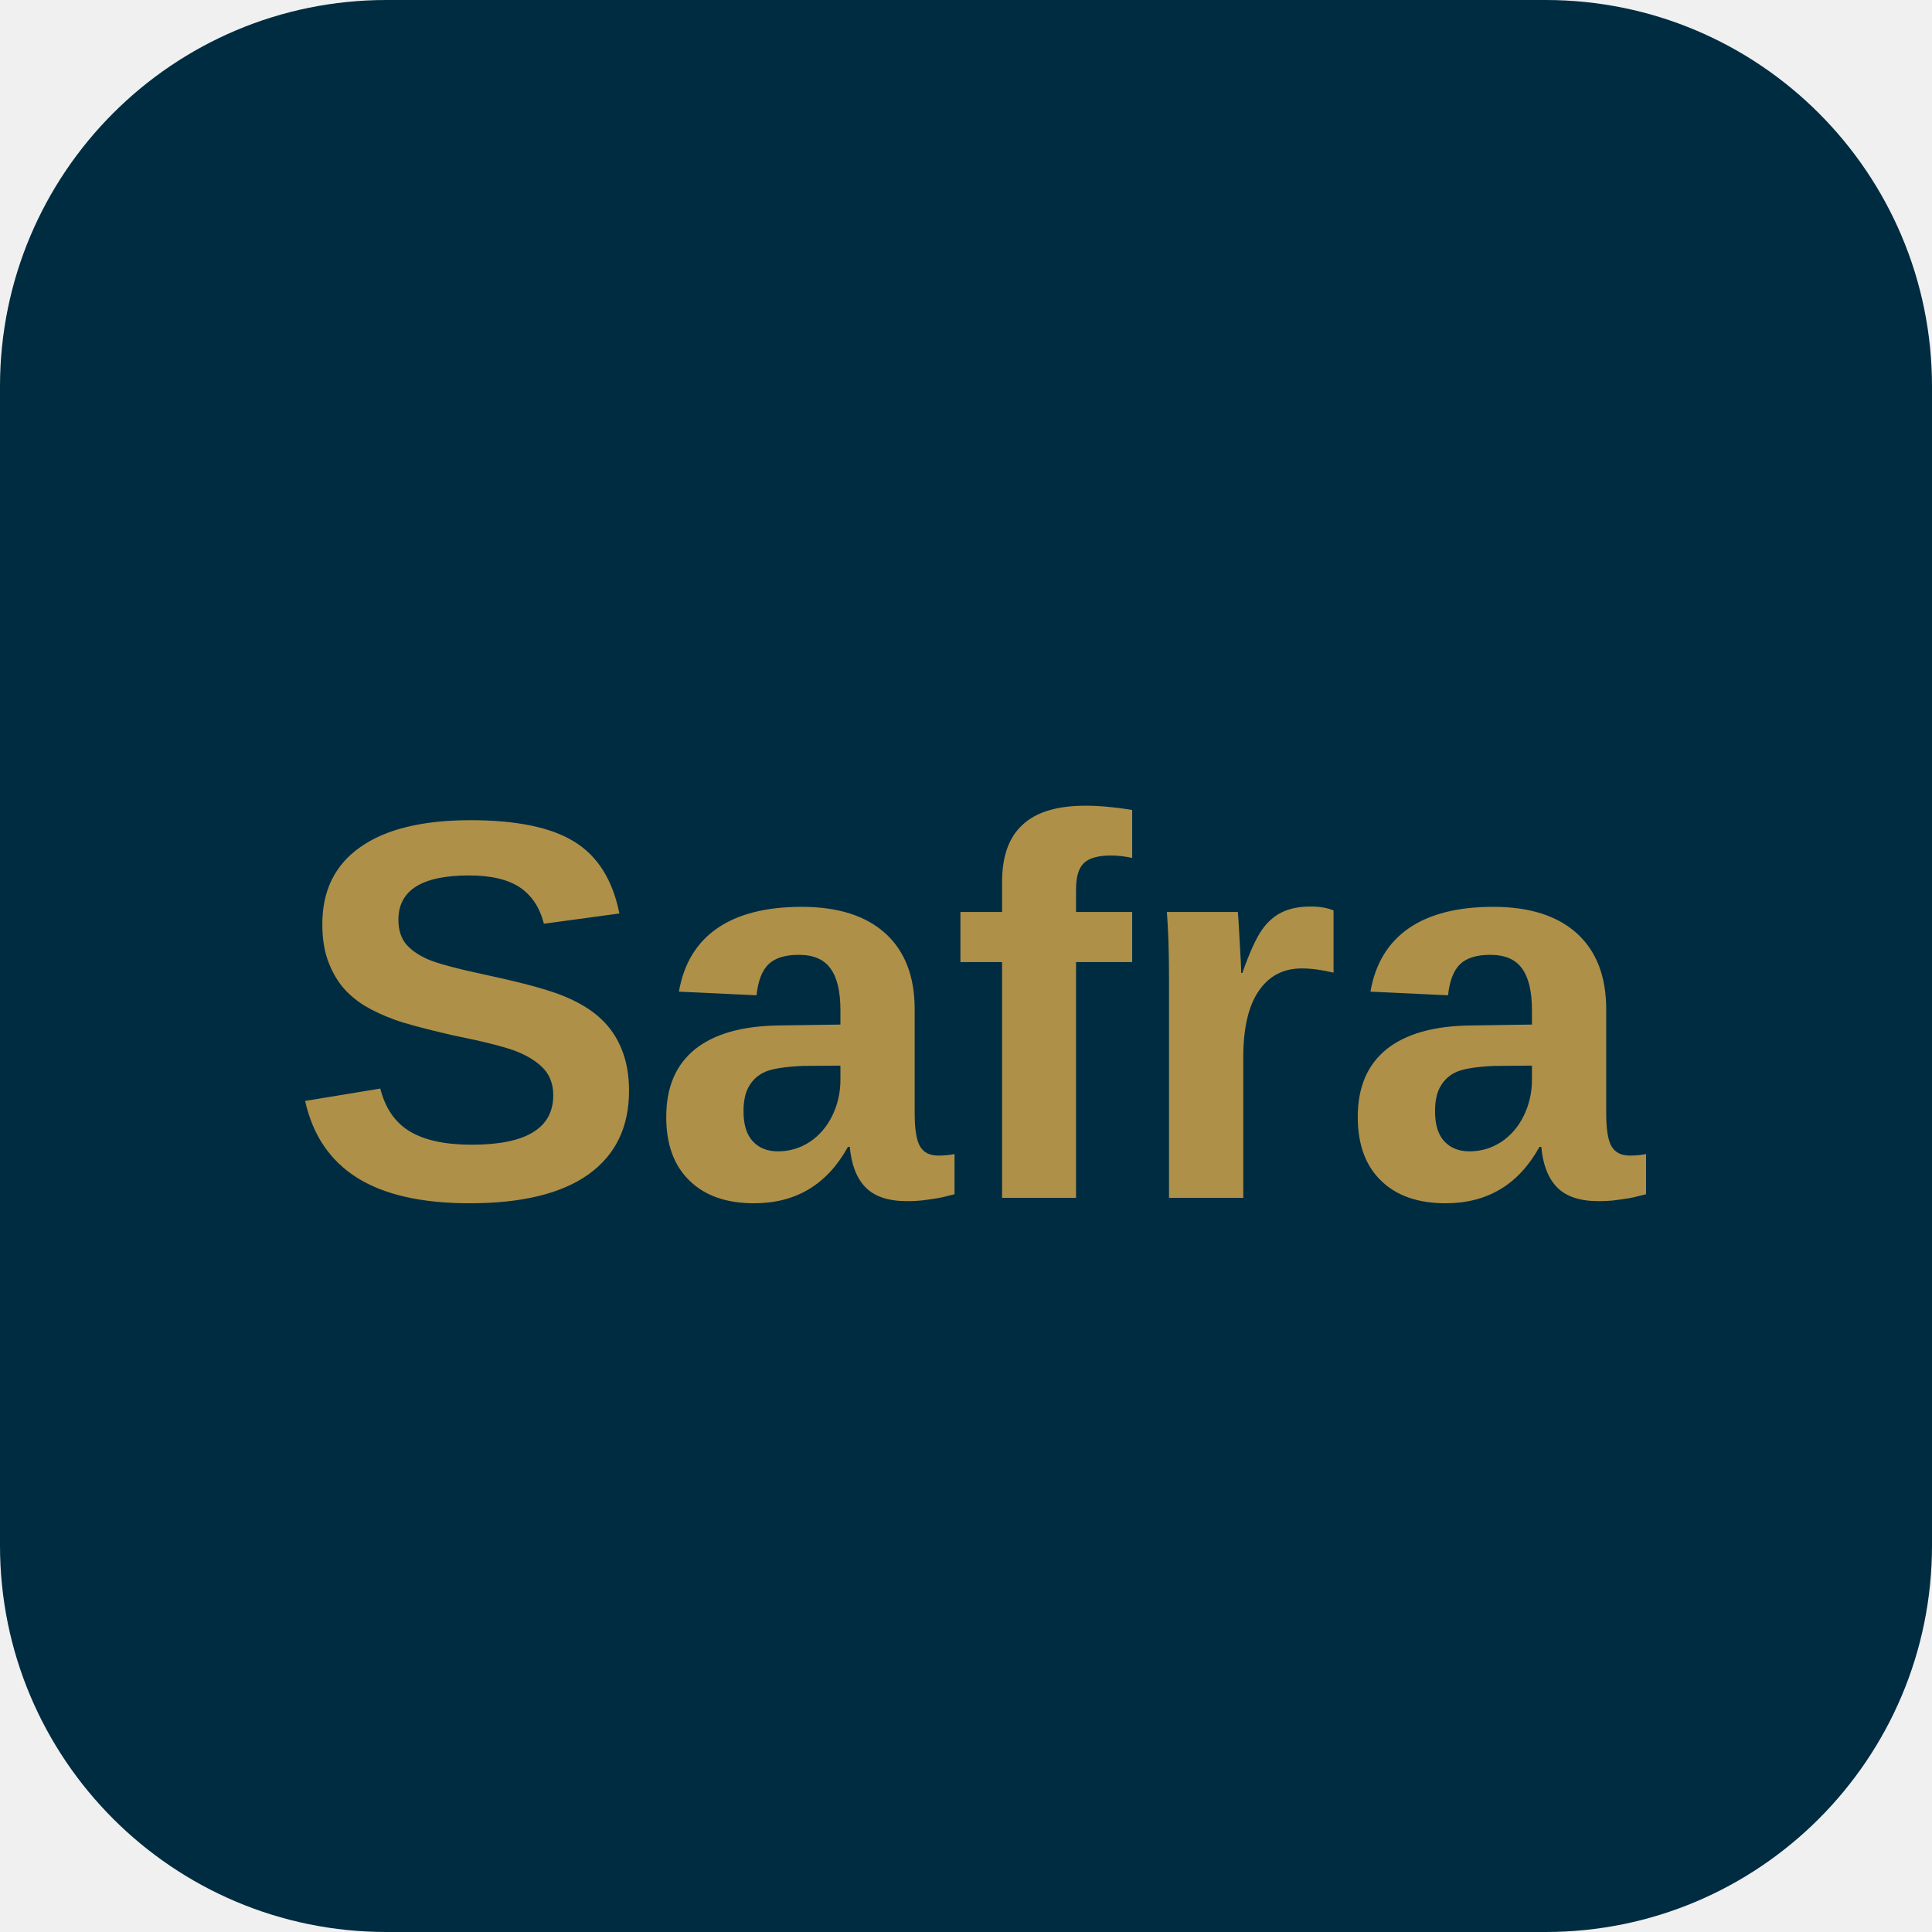
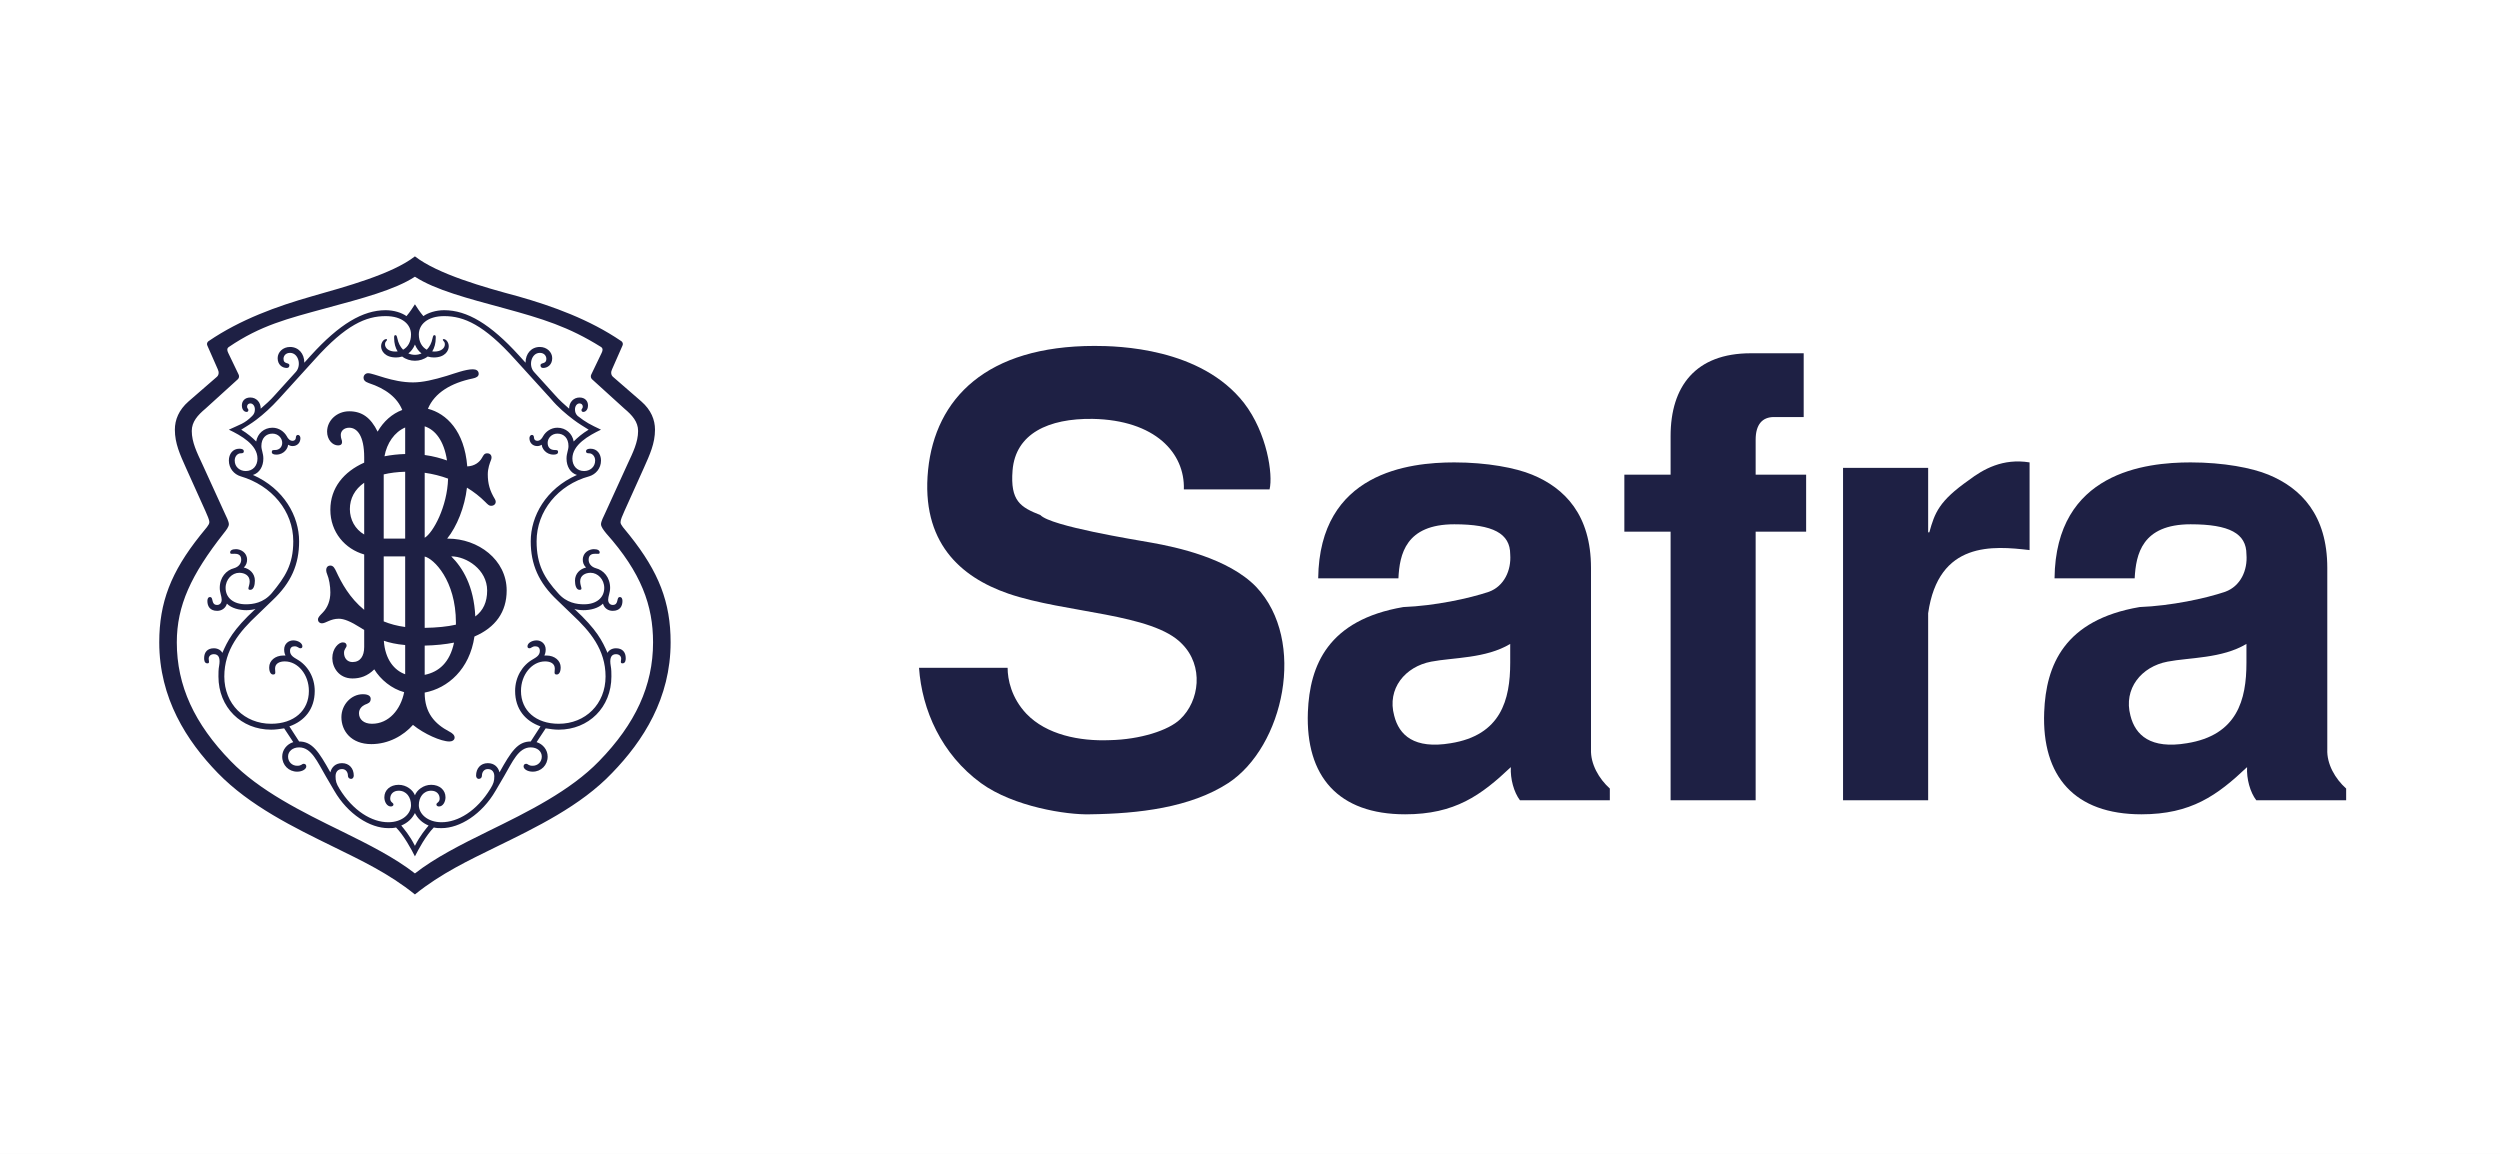
- <svg xmlns="http://www.w3.org/2000/svg" width="100" height="100" viewBox="0 0 100 100" fill="none">
-   <rect width="100" height="100" rx="20" fill="#002C41" />
-   <text x="50" y="62" font-family="Arial, sans-serif" font-size="28" font-weight="bold" fill="#AF9049" text-anchor="middle">Safra</text>
+ <svg xmlns="http://www.w3.org/2000/svg" width="130" height="60" viewBox="0 0 130 60" fill="none">
+   <rect width="130" height="60" fill="white" />
+   <path fill-rule="evenodd" clip-rule="evenodd" d="M61.56 25.449C61.622 23.564 60.076 21.845 56.819 21.782C54.516 21.749 52.806 22.549 52.653 24.461C52.527 26.056 53.064 26.373 54.102 26.785C54.643 27.363 59.004 28.064 59.882 28.22C61.148 28.446 63.87 29.018 65.319 30.515C67.975 33.322 66.744 38.838 63.87 40.719C61.905 41.994 59.224 42.313 56.664 42.344C55.495 42.378 52.713 41.961 51.007 40.719C48.955 39.218 47.942 36.923 47.789 34.726H52.396C52.396 35.33 52.589 36.287 53.375 37.118C54.416 38.204 56.129 38.552 57.707 38.488C59.288 38.456 60.77 37.98 61.37 37.4C62.381 36.448 62.603 34.627 61.465 33.483C59.946 31.888 55.4 31.888 52.431 30.868C49.931 30.005 47.883 28.186 48.261 24.43C48.639 20.729 51.29 17.988 56.918 17.988C58.146 17.988 62.444 18.084 64.689 20.955C65.89 22.515 66.205 24.683 66.017 25.449H61.56Z" fill="#1E2044" />
+   <path fill-rule="evenodd" clip-rule="evenodd" d="M78.531 33.483C77.267 34.247 75.565 34.186 74.424 34.405C73.068 34.663 72.114 35.809 72.498 37.214C72.752 38.231 73.536 38.965 75.434 38.648C78.055 38.231 78.531 36.383 78.531 34.469V33.483ZM79.037 41.613C78.722 41.199 78.531 40.497 78.563 39.891C77.015 41.356 75.656 42.344 73.068 42.344C69.589 42.344 67.883 40.37 68.01 37.022C68.105 34.597 69.052 32.239 72.972 31.567C74.612 31.502 76.379 31.124 77.426 30.772C78.213 30.483 78.595 29.656 78.531 28.825C78.531 27.743 77.643 27.263 75.622 27.263C73.094 27.263 72.778 28.825 72.718 30.072H68.546C68.613 24.556 73.287 24.045 75.622 24.045C77.331 24.045 78.815 24.329 79.67 24.683C81.376 25.383 82.732 26.785 82.732 29.53V38.966C82.702 39.73 83.146 40.497 83.711 41.004V41.613H79.037Z" fill="#1E2044" />
+   <path fill-rule="evenodd" clip-rule="evenodd" d="M84.466 24.683H86.871V22.673C86.871 20.094 88.167 18.37 91.04 18.37H93.792V21.686H92.245C91.644 21.686 91.294 22.071 91.294 22.864V24.683H93.919V27.647H91.294V41.613H86.871V27.647H84.466V24.683Z" fill="#1E2044" />
+   <path fill-rule="evenodd" clip-rule="evenodd" d="M95.838 24.329H100.264V27.681H100.325C100.608 26.66 100.83 26.056 102.378 24.968C103.137 24.393 104.149 23.82 105.538 24.045V28.604C103.645 28.383 100.799 28.128 100.264 31.889V41.613H95.838V24.329Z" fill="#1E2044" />
+   <path fill-rule="evenodd" clip-rule="evenodd" d="M116.815 33.483C115.551 34.247 113.845 34.186 112.713 34.405C111.354 34.663 110.408 35.809 110.783 37.214C111.037 38.231 111.83 38.965 113.719 38.648C116.343 38.231 116.815 36.383 116.815 34.469V33.483ZM117.326 41.613C117.007 41.199 116.815 40.497 116.848 39.891C115.299 41.356 113.943 42.344 111.354 42.344C107.876 42.344 106.166 40.37 106.298 37.022C106.392 34.597 107.336 32.239 111.258 31.567C112.901 31.502 114.671 31.124 115.711 30.772C116.507 30.483 116.884 29.656 116.815 28.825C116.815 27.743 115.933 27.263 113.911 27.263C111.381 27.263 111.069 28.825 111.003 30.072H106.836C106.896 24.556 111.569 24.045 113.911 24.045C115.618 24.045 117.102 24.329 117.957 24.683C119.658 25.383 121.019 26.785 121.019 29.53V38.966C120.987 39.73 121.43 40.497 122 41.004V41.613H117.326Z" fill="#1E2044" />
+   <path fill-rule="evenodd" clip-rule="evenodd" d="M24.715 32.056C24.644 30.471 24.05 29.51 23.464 28.931H23.471C24.249 28.931 25.332 29.614 25.332 30.706C25.332 31.309 25.127 31.749 24.715 32.056ZM22.084 35.092V33.571C22.646 33.558 23.155 33.506 23.61 33.416C23.391 34.452 22.818 34.943 22.084 35.092ZM19.96 33.319C20.247 33.419 20.604 33.501 21.069 33.542V35.061C20.508 34.862 20.024 34.295 19.96 33.319ZM19.953 28.931H21.069V32.604C20.652 32.549 20.282 32.448 19.953 32.313V28.931ZM18.193 26.473C18.193 25.923 18.444 25.446 18.938 25.102V27.794C18.465 27.521 18.193 27.02 18.193 26.473ZM21.069 22.229V23.609C20.695 23.619 20.334 23.66 19.993 23.727C20.116 23.041 20.511 22.471 21.069 22.229ZM23.244 23.944C22.932 23.835 22.554 23.723 22.084 23.66V22.169C22.628 22.348 23.087 22.908 23.244 23.944ZM22.084 27.964V24.584C22.508 24.644 22.916 24.747 23.3 24.888C23.26 26.349 22.521 27.704 22.084 27.964ZM19.953 24.669C20.28 24.59 20.652 24.542 21.069 24.531V28.009H19.953V24.669ZM23.707 32.483C23.26 32.585 22.719 32.638 22.084 32.649V28.94C22.548 29.047 23.708 30.174 23.708 32.379C23.708 32.414 23.707 32.448 23.707 32.483ZM23.302 28.009H23.251C23.759 27.377 24.164 26.376 24.282 25.358C24.638 25.574 24.958 25.824 25.23 26.098C25.365 26.235 25.433 26.303 25.535 26.303C25.738 26.303 25.839 26.132 25.738 25.961C25.467 25.518 25.365 25.142 25.365 24.664C25.365 24.357 25.467 24.084 25.535 23.913C25.602 23.743 25.535 23.572 25.332 23.572C25.162 23.572 25.129 23.708 25.061 23.811C24.931 24.04 24.676 24.238 24.297 24.253C24.151 22.408 23.216 21.505 22.252 21.256C22.598 20.424 23.455 19.914 24.587 19.68C24.756 19.646 24.892 19.578 24.892 19.442C24.892 19.271 24.756 19.203 24.587 19.203C24.215 19.203 23.674 19.407 23.234 19.544C22.558 19.749 21.982 19.885 21.475 19.885C20.392 19.885 19.445 19.407 19.14 19.407C19.005 19.407 18.904 19.51 18.904 19.646C18.904 19.749 18.971 19.851 19.174 19.919C20.074 20.214 20.659 20.684 20.917 21.318C20.383 21.516 19.939 21.919 19.636 22.445C19.276 21.712 18.82 21.387 18.159 21.387C17.517 21.387 17.009 21.865 17.009 22.445C17.009 22.855 17.28 23.162 17.584 23.162C17.72 23.162 17.787 23.094 17.787 22.992C17.787 22.855 17.72 22.821 17.72 22.616C17.72 22.411 17.889 22.241 18.159 22.241C18.565 22.241 18.938 22.65 18.938 23.777V24.057C17.873 24.533 17.178 25.371 17.178 26.508C17.178 27.675 17.942 28.548 18.938 28.832V31.712C18.179 31.096 17.753 30.299 17.483 29.716C17.415 29.58 17.347 29.409 17.178 29.409C16.975 29.409 16.908 29.614 17.009 29.853C17.111 30.092 17.178 30.467 17.178 30.809C17.178 31.218 17.043 31.594 16.772 31.867C16.637 32.003 16.535 32.106 16.535 32.208C16.535 32.345 16.637 32.413 16.738 32.413C16.942 32.413 17.178 32.174 17.618 32.174C17.889 32.174 18.227 32.31 18.768 32.652C18.825 32.686 18.881 32.722 18.938 32.759V33.164V33.642C18.938 34.12 18.735 34.427 18.329 34.427C18.058 34.427 17.889 34.222 17.889 33.949C17.889 33.744 18.024 33.676 18.024 33.574C18.024 33.471 17.956 33.403 17.821 33.403C17.618 33.403 17.28 33.71 17.28 34.222C17.28 34.7 17.618 35.28 18.329 35.28C18.731 35.28 19.109 35.157 19.462 34.806C19.79 35.34 20.365 35.817 21.016 35.993C20.837 36.895 20.221 37.636 19.343 37.636C18.904 37.636 18.667 37.397 18.667 37.089C18.667 36.85 18.836 36.714 18.971 36.646C19.14 36.577 19.276 36.543 19.276 36.339C19.276 36.236 19.208 36.099 18.87 36.099C18.261 36.099 17.753 36.646 17.753 37.294C17.753 38.011 18.261 38.694 19.31 38.694C20.203 38.694 20.982 38.252 21.474 37.694C22.052 38.166 22.934 38.557 23.369 38.557C23.505 38.557 23.64 38.489 23.64 38.352C23.64 38.216 23.505 38.114 23.369 38.045C22.591 37.636 22.084 37.055 22.084 36.031V36.014C23.292 35.787 24.422 34.799 24.671 33.099C25.771 32.627 26.347 31.815 26.347 30.706C26.347 29.102 24.858 28.009 23.302 28.009ZM29.053 37.636C27.869 37.636 27.091 36.953 27.091 35.929C27.091 35.075 27.666 34.393 28.343 34.393C28.613 34.393 28.85 34.495 28.85 34.768C28.85 34.939 28.782 35.075 28.951 35.075C29.053 35.075 29.155 34.973 29.155 34.7C29.155 34.359 28.85 34.086 28.41 34.086H28.309C28.376 33.949 28.376 33.812 28.376 33.778C28.376 33.471 28.14 33.3 27.903 33.3C27.666 33.3 27.429 33.437 27.429 33.608C27.429 33.676 27.463 33.71 27.531 33.71C27.632 33.71 27.666 33.608 27.835 33.608C27.97 33.608 28.072 33.676 28.072 33.847C28.072 34.086 27.869 34.188 27.7 34.29C27.159 34.598 26.786 35.212 26.786 35.929C26.786 36.885 27.328 37.499 28.106 37.772L27.598 38.557C26.922 38.557 26.583 39.069 25.974 40.162C25.907 39.889 25.704 39.684 25.365 39.684C24.993 39.684 24.756 39.957 24.756 40.332C24.756 40.435 24.824 40.503 24.892 40.503C24.993 40.503 25.061 40.435 25.061 40.332C25.061 40.162 25.162 39.991 25.365 39.991C25.602 39.991 25.704 40.162 25.704 40.366C25.704 40.605 25.67 40.742 25.501 41.015C24.79 42.176 23.809 42.756 22.963 42.756C22.219 42.756 21.779 42.312 21.779 41.868C21.779 41.459 22.016 41.117 22.422 41.117C22.693 41.117 22.862 41.288 22.862 41.527C22.862 41.732 22.693 41.732 22.693 41.834C22.693 41.903 22.761 41.937 22.828 41.937C23.031 41.937 23.166 41.698 23.166 41.459C23.166 41.083 22.862 40.81 22.422 40.81C22.016 40.81 21.678 41.083 21.576 41.356C21.475 41.083 21.137 40.81 20.731 40.81C20.291 40.81 19.986 41.083 19.986 41.459C19.986 41.698 20.122 41.937 20.325 41.937C20.392 41.937 20.46 41.903 20.46 41.834C20.46 41.732 20.291 41.732 20.291 41.527C20.291 41.288 20.46 41.117 20.731 41.117C21.137 41.117 21.373 41.459 21.373 41.868C21.373 42.312 20.933 42.756 20.189 42.756C19.343 42.756 18.362 42.176 17.652 41.015C17.483 40.742 17.449 40.605 17.449 40.366C17.449 40.162 17.55 39.991 17.787 39.991C17.99 39.991 18.092 40.162 18.092 40.332C18.092 40.435 18.159 40.503 18.261 40.503C18.329 40.503 18.396 40.435 18.396 40.332C18.396 39.957 18.159 39.684 17.787 39.684C17.449 39.684 17.246 39.889 17.178 40.162C16.569 39.069 16.231 38.557 15.554 38.557L15.047 37.772C15.825 37.499 16.366 36.885 16.366 35.929C16.366 35.212 15.994 34.598 15.453 34.29C15.284 34.188 15.081 34.086 15.081 33.847C15.081 33.676 15.182 33.608 15.318 33.608C15.487 33.608 15.521 33.71 15.622 33.71C15.69 33.71 15.724 33.676 15.724 33.608C15.724 33.437 15.487 33.3 15.25 33.3C15.013 33.3 14.776 33.471 14.776 33.778C14.776 33.812 14.776 33.949 14.844 34.086H14.742C14.303 34.086 13.998 34.359 13.998 34.7C13.998 34.973 14.1 35.075 14.201 35.075C14.37 35.075 14.303 34.939 14.303 34.768C14.303 34.495 14.539 34.393 14.81 34.393C15.487 34.393 16.062 35.075 16.062 35.929C16.062 36.953 15.284 37.636 14.1 37.636C12.713 37.636 11.664 36.612 11.664 35.178C11.664 33.778 12.476 32.822 13.389 31.969L14.167 31.218C15.148 30.297 15.554 29.341 15.554 28.146C15.554 26.849 14.776 25.415 13.152 24.698C13.491 24.596 13.694 24.255 13.694 23.845C13.694 23.572 13.592 23.401 13.592 23.196C13.592 22.787 13.829 22.548 14.167 22.548C14.472 22.548 14.675 22.787 14.675 23.026C14.675 23.23 14.539 23.401 14.303 23.401C14.201 23.401 14.133 23.401 14.133 23.504C14.133 23.606 14.235 23.64 14.37 23.64C14.776 23.64 14.979 23.299 14.979 23.128C15.047 23.162 15.115 23.196 15.216 23.196C15.453 23.196 15.622 23.026 15.622 22.787C15.622 22.718 15.588 22.616 15.487 22.616C15.419 22.616 15.385 22.684 15.385 22.753C15.385 22.855 15.318 22.923 15.216 22.923C15.081 22.923 14.979 22.821 14.912 22.684C14.776 22.445 14.506 22.241 14.167 22.241C13.727 22.241 13.389 22.548 13.322 22.957C13.118 22.753 12.882 22.548 12.543 22.343C12.814 22.172 13.051 22.036 13.322 21.831C13.727 21.524 14.1 21.182 14.506 20.739L16.366 18.691C17.99 16.881 19.039 16.438 20.054 16.438C20.933 16.438 21.373 16.881 21.373 17.393C21.373 17.769 21.214 18.047 20.96 18.185C20.816 18.038 20.71 17.837 20.663 17.598C20.629 17.428 20.595 17.428 20.561 17.428C20.494 17.428 20.494 17.496 20.494 17.564C20.494 17.856 20.563 18.091 20.676 18.274C20.639 18.278 20.601 18.281 20.561 18.281C20.223 18.281 20.02 18.11 20.02 17.905C20.02 17.871 20.02 17.803 20.088 17.735C20.155 17.666 20.122 17.632 20.088 17.632C19.953 17.632 19.817 17.803 19.817 18.008C19.817 18.247 20.02 18.588 20.595 18.588C20.68 18.588 20.794 18.577 20.915 18.54C21.106 18.688 21.341 18.759 21.576 18.759C21.812 18.759 22.047 18.688 22.238 18.54C22.359 18.577 22.472 18.588 22.558 18.588C23.133 18.588 23.335 18.247 23.335 18.008C23.335 17.803 23.2 17.632 23.065 17.632C23.031 17.632 22.997 17.666 23.065 17.735C23.133 17.803 23.133 17.871 23.133 17.905C23.133 18.11 22.93 18.281 22.591 18.281C22.552 18.281 22.514 18.278 22.477 18.274C22.59 18.091 22.659 17.856 22.659 17.564C22.659 17.496 22.659 17.428 22.591 17.428C22.558 17.428 22.524 17.428 22.49 17.598C22.443 17.837 22.337 18.038 22.193 18.185C21.939 18.047 21.779 17.769 21.779 17.393C21.779 16.881 22.219 16.438 23.099 16.438C24.114 16.438 25.162 16.881 26.786 18.691L28.647 20.739C29.019 21.182 29.425 21.524 29.831 21.831C30.102 22.036 30.339 22.172 30.609 22.343C30.271 22.548 30.034 22.753 29.831 22.957C29.764 22.548 29.425 22.241 28.985 22.241C28.647 22.241 28.376 22.445 28.241 22.684C28.173 22.821 28.072 22.923 27.937 22.923C27.835 22.923 27.767 22.855 27.767 22.753C27.767 22.684 27.734 22.616 27.666 22.616C27.564 22.616 27.531 22.718 27.531 22.787C27.531 23.026 27.7 23.196 27.937 23.196C28.038 23.196 28.106 23.162 28.173 23.128C28.173 23.299 28.376 23.64 28.782 23.64C28.918 23.64 29.019 23.606 29.019 23.504C29.019 23.401 28.951 23.401 28.85 23.401C28.613 23.401 28.478 23.265 28.478 23.026C28.478 22.787 28.681 22.548 28.985 22.548C29.324 22.548 29.561 22.787 29.561 23.196C29.561 23.401 29.459 23.572 29.459 23.845C29.459 24.255 29.662 24.596 30 24.698C28.376 25.415 27.598 26.849 27.598 28.146C27.598 29.341 28.004 30.297 28.985 31.218L29.764 31.969C30.677 32.822 31.489 33.778 31.489 35.178C31.489 36.612 30.44 37.636 29.053 37.636ZM21.576 43.985C21.306 43.439 21.001 43.097 20.866 42.927C21.204 42.79 21.441 42.551 21.576 42.278C21.712 42.551 21.948 42.79 22.287 42.927C22.151 43.097 21.847 43.439 21.576 43.985ZM21.919 18.378C21.812 18.426 21.697 18.451 21.576 18.451C21.456 18.451 21.34 18.426 21.234 18.378C21.366 18.277 21.489 18.13 21.576 17.917C21.664 18.13 21.786 18.277 21.919 18.378ZM32.03 33.71C31.827 33.71 31.658 33.812 31.59 33.949C31.32 33.335 31.049 32.754 29.865 31.662C29.933 31.696 30.169 31.73 30.339 31.73C30.711 31.73 31.117 31.628 31.354 31.389C31.421 31.628 31.624 31.764 31.861 31.764C32.233 31.764 32.368 31.525 32.368 31.252C32.368 31.15 32.335 31.047 32.233 31.047C32.03 31.047 32.199 31.457 31.861 31.457C31.726 31.457 31.624 31.355 31.624 31.184C31.624 31.013 31.726 30.809 31.726 30.57C31.726 30.023 31.387 29.648 30.981 29.546C30.745 29.477 30.609 29.307 30.609 29.102C30.609 28.829 30.812 28.795 30.948 28.795C31.083 28.795 31.184 28.829 31.184 28.726C31.184 28.624 31.083 28.556 30.88 28.556C30.643 28.556 30.305 28.726 30.305 29.102C30.305 29.238 30.339 29.375 30.474 29.512C30.169 29.58 29.899 29.819 29.899 30.194C29.899 30.433 29.966 30.672 30.136 30.672C30.339 30.672 30.169 30.501 30.169 30.228C30.169 29.921 30.44 29.785 30.711 29.785C31.083 29.785 31.421 30.126 31.421 30.57C31.421 31.082 31.015 31.423 30.372 31.423C30 31.423 29.459 31.355 29.019 30.843C28.309 30.058 27.903 29.375 27.903 28.146C27.903 26.576 29.019 25.21 30.643 24.767C30.981 24.664 31.252 24.357 31.252 23.947C31.252 23.606 31.049 23.333 30.711 23.333C30.576 23.333 30.474 23.367 30.474 23.47C30.474 23.572 30.576 23.572 30.643 23.572C30.779 23.572 30.948 23.708 30.948 23.947C30.948 24.289 30.677 24.494 30.372 24.494C30 24.494 29.764 24.22 29.764 23.845C29.764 23.128 30.609 22.65 31.252 22.343C30.677 22.07 30.474 21.968 30.034 21.626C29.933 21.524 29.899 21.421 29.899 21.285C29.899 21.114 30 20.978 30.136 20.978C30.237 20.978 30.305 21.046 30.305 21.148C30.305 21.251 30.237 21.251 30.237 21.319C30.237 21.387 30.271 21.421 30.339 21.421C30.406 21.421 30.576 21.353 30.576 21.08C30.576 20.875 30.44 20.67 30.136 20.67C29.831 20.67 29.594 20.909 29.594 21.251C29.358 21.046 29.087 20.807 28.85 20.534L27.767 19.339C27.463 18.998 27.632 18.349 28.072 18.349C28.309 18.349 28.41 18.52 28.41 18.656C28.41 18.964 28.106 18.827 28.106 18.998C28.106 19.066 28.14 19.134 28.241 19.134C28.478 19.134 28.715 18.964 28.715 18.622C28.715 18.315 28.444 18.042 28.072 18.042C27.632 18.042 27.328 18.383 27.328 18.861L26.989 18.486C25.501 16.847 24.283 16.13 23.099 16.13C22.659 16.13 22.253 16.267 22.016 16.438C21.813 16.199 21.712 16.028 21.576 15.823C21.441 16.028 21.34 16.199 21.137 16.438C20.9 16.267 20.494 16.13 20.054 16.13C18.87 16.13 17.652 16.847 16.163 18.486L15.825 18.861C15.825 18.383 15.521 18.042 15.081 18.042C14.709 18.042 14.438 18.315 14.438 18.622C14.438 18.964 14.675 19.134 14.912 19.134C15.013 19.134 15.047 19.066 15.047 18.998C15.047 18.827 14.742 18.964 14.742 18.656C14.742 18.52 14.844 18.349 15.081 18.349C15.521 18.349 15.69 18.998 15.385 19.339L14.303 20.534C14.066 20.807 13.795 21.046 13.558 21.251C13.558 20.909 13.322 20.67 13.017 20.67C12.713 20.67 12.577 20.875 12.577 21.08C12.577 21.353 12.746 21.421 12.814 21.421C12.882 21.421 12.916 21.387 12.916 21.319C12.916 21.251 12.848 21.251 12.848 21.148C12.848 21.046 12.916 20.978 13.017 20.978C13.152 20.978 13.254 21.114 13.254 21.285C13.254 21.421 13.22 21.524 13.118 21.626C12.713 22.036 12.476 22.07 11.901 22.343C12.543 22.65 13.389 23.128 13.389 23.845C13.389 24.22 13.152 24.494 12.78 24.494C12.476 24.494 12.205 24.289 12.205 23.947C12.205 23.708 12.374 23.572 12.509 23.572C12.577 23.572 12.679 23.572 12.679 23.47C12.679 23.367 12.577 23.333 12.442 23.333C12.104 23.333 11.901 23.606 11.901 23.947C11.901 24.357 12.171 24.664 12.509 24.767C14.133 25.244 15.25 26.576 15.25 28.146C15.25 29.375 14.81 30.023 14.133 30.843C13.694 31.355 13.152 31.423 12.78 31.423C12.137 31.423 11.731 31.082 11.731 30.57C11.731 30.126 12.07 29.785 12.442 29.785C12.713 29.785 12.983 29.921 12.983 30.228C12.983 30.501 12.814 30.672 13.017 30.672C13.186 30.672 13.254 30.433 13.254 30.194C13.254 29.819 12.983 29.58 12.679 29.512C12.814 29.375 12.848 29.238 12.848 29.102C12.848 28.726 12.509 28.556 12.273 28.556C12.07 28.556 11.968 28.624 11.968 28.726C11.968 28.829 12.07 28.795 12.205 28.795C12.34 28.795 12.543 28.829 12.543 29.102C12.543 29.307 12.408 29.477 12.171 29.546C11.765 29.648 11.427 30.023 11.427 30.57C11.427 30.809 11.528 31.013 11.528 31.184C11.528 31.355 11.427 31.457 11.292 31.457C10.953 31.457 11.123 31.047 10.919 31.047C10.818 31.047 10.784 31.15 10.784 31.252C10.784 31.525 10.919 31.764 11.292 31.764C11.528 31.764 11.731 31.628 11.799 31.389C12.036 31.628 12.442 31.73 12.814 31.73C12.983 31.73 13.22 31.696 13.288 31.662C12.104 32.754 11.833 33.335 11.562 33.949C11.495 33.812 11.325 33.71 11.123 33.71C10.784 33.71 10.615 33.915 10.615 34.222C10.615 34.29 10.615 34.495 10.784 34.495C10.919 34.495 10.852 34.359 10.852 34.256C10.852 34.12 10.953 34.017 11.123 34.017C11.393 34.017 11.461 34.256 11.393 34.632C11.359 34.802 11.359 35.007 11.359 35.178C11.359 36.782 12.543 37.943 14.1 37.943C14.336 37.943 14.539 37.909 14.776 37.874L15.25 38.591C14.912 38.694 14.675 39.001 14.675 39.342C14.675 39.786 15.013 40.127 15.453 40.127C15.724 40.127 15.927 39.991 15.927 39.854C15.927 39.752 15.859 39.718 15.791 39.718C15.69 39.718 15.69 39.82 15.453 39.82C15.182 39.82 14.979 39.615 14.979 39.342C14.979 39.069 15.216 38.864 15.554 38.864C16.197 38.864 16.502 39.615 16.942 40.366L17.381 41.117C18.092 42.346 19.242 43.063 20.189 43.063C20.325 43.063 20.46 43.063 20.595 43.029C21.001 43.439 21.407 44.19 21.576 44.531C21.745 44.19 22.151 43.439 22.558 43.029C22.693 43.063 22.828 43.063 22.963 43.063C23.911 43.063 25.061 42.346 25.771 41.117L26.211 40.366C26.651 39.615 26.956 38.864 27.598 38.864C27.937 38.864 28.173 39.069 28.173 39.342C28.173 39.615 27.97 39.82 27.7 39.82C27.463 39.82 27.463 39.718 27.361 39.718C27.294 39.718 27.226 39.752 27.226 39.854C27.226 39.991 27.429 40.127 27.7 40.127C28.14 40.127 28.478 39.786 28.478 39.342C28.478 39.001 28.241 38.694 27.903 38.591L28.376 37.874C28.613 37.909 28.816 37.943 29.053 37.943C30.609 37.943 31.793 36.782 31.793 35.178C31.793 35.007 31.793 34.802 31.759 34.632C31.692 34.256 31.759 34.017 32.03 34.017C32.199 34.017 32.301 34.12 32.301 34.256C32.301 34.359 32.233 34.495 32.368 34.495C32.538 34.495 32.538 34.29 32.538 34.222C32.538 33.915 32.368 33.71 32.03 33.71ZM31.151 39.581C29.662 41.117 27.463 42.21 25.365 43.234C23.978 43.916 22.625 44.599 21.576 45.418C20.528 44.599 19.174 43.916 17.787 43.234C15.69 42.21 13.491 41.117 12.002 39.581C10.108 37.636 9.194 35.656 9.194 33.403C9.194 31.491 9.938 29.887 11.63 27.736C11.765 27.566 11.901 27.395 11.901 27.258C11.901 27.122 11.765 26.849 11.698 26.712L10.514 24.118C10.243 23.538 9.972 22.992 9.972 22.411C9.972 21.933 10.277 21.592 10.683 21.251L12.374 19.715C12.442 19.646 12.442 19.544 12.408 19.476L11.867 18.349C11.799 18.213 11.799 18.11 11.901 18.042C13.558 16.916 14.945 16.574 16.942 16.028C18.836 15.516 20.528 15.072 21.576 14.389C22.625 15.072 24.317 15.516 26.211 16.028C28.207 16.574 29.561 16.984 31.252 18.042C31.354 18.11 31.354 18.213 31.286 18.349L30.745 19.476C30.711 19.544 30.711 19.646 30.779 19.715L32.47 21.251C32.876 21.592 33.181 21.933 33.181 22.411C33.181 22.992 32.91 23.538 32.639 24.118L31.455 26.712C31.387 26.849 31.252 27.122 31.252 27.258C31.252 27.395 31.387 27.566 31.523 27.736C33.35 29.785 33.959 31.491 33.959 33.403C33.959 35.656 33.045 37.636 31.151 39.581ZM32.741 27.839C32.436 27.463 32.267 27.293 32.267 27.156C32.267 27.02 32.368 26.815 32.47 26.576L33.485 24.323C33.789 23.64 34.06 23.06 34.06 22.343C34.06 21.831 33.857 21.319 33.35 20.875L31.895 19.612C31.759 19.51 31.759 19.339 31.827 19.203L32.368 17.974C32.402 17.905 32.402 17.803 32.301 17.735C30.643 16.608 28.749 15.926 26.956 15.414C25.162 14.936 22.761 14.253 21.576 13.331C20.392 14.253 17.99 14.902 16.197 15.414C14.404 15.926 12.509 16.608 10.852 17.735C10.75 17.803 10.75 17.905 10.784 17.974L11.325 19.203C11.393 19.339 11.393 19.51 11.258 19.612L9.803 20.875C9.296 21.319 9.093 21.831 9.093 22.343C9.093 23.06 9.363 23.64 9.668 24.323L10.683 26.576C10.784 26.815 10.886 27.02 10.886 27.156C10.886 27.293 10.716 27.463 10.412 27.839C8.89 29.75 8.281 31.32 8.281 33.403C8.281 36.304 9.702 38.523 11.325 40.196C12.983 41.903 15.284 43.029 17.381 44.053C18.768 44.736 20.223 45.418 21.576 46.511C22.93 45.418 24.384 44.736 25.771 44.053C27.869 43.029 30.203 41.903 31.827 40.196C33.451 38.523 34.872 36.304 34.872 33.403C34.872 31.32 34.263 29.75 32.741 27.839Z" fill="#1E2044" />
</svg>
